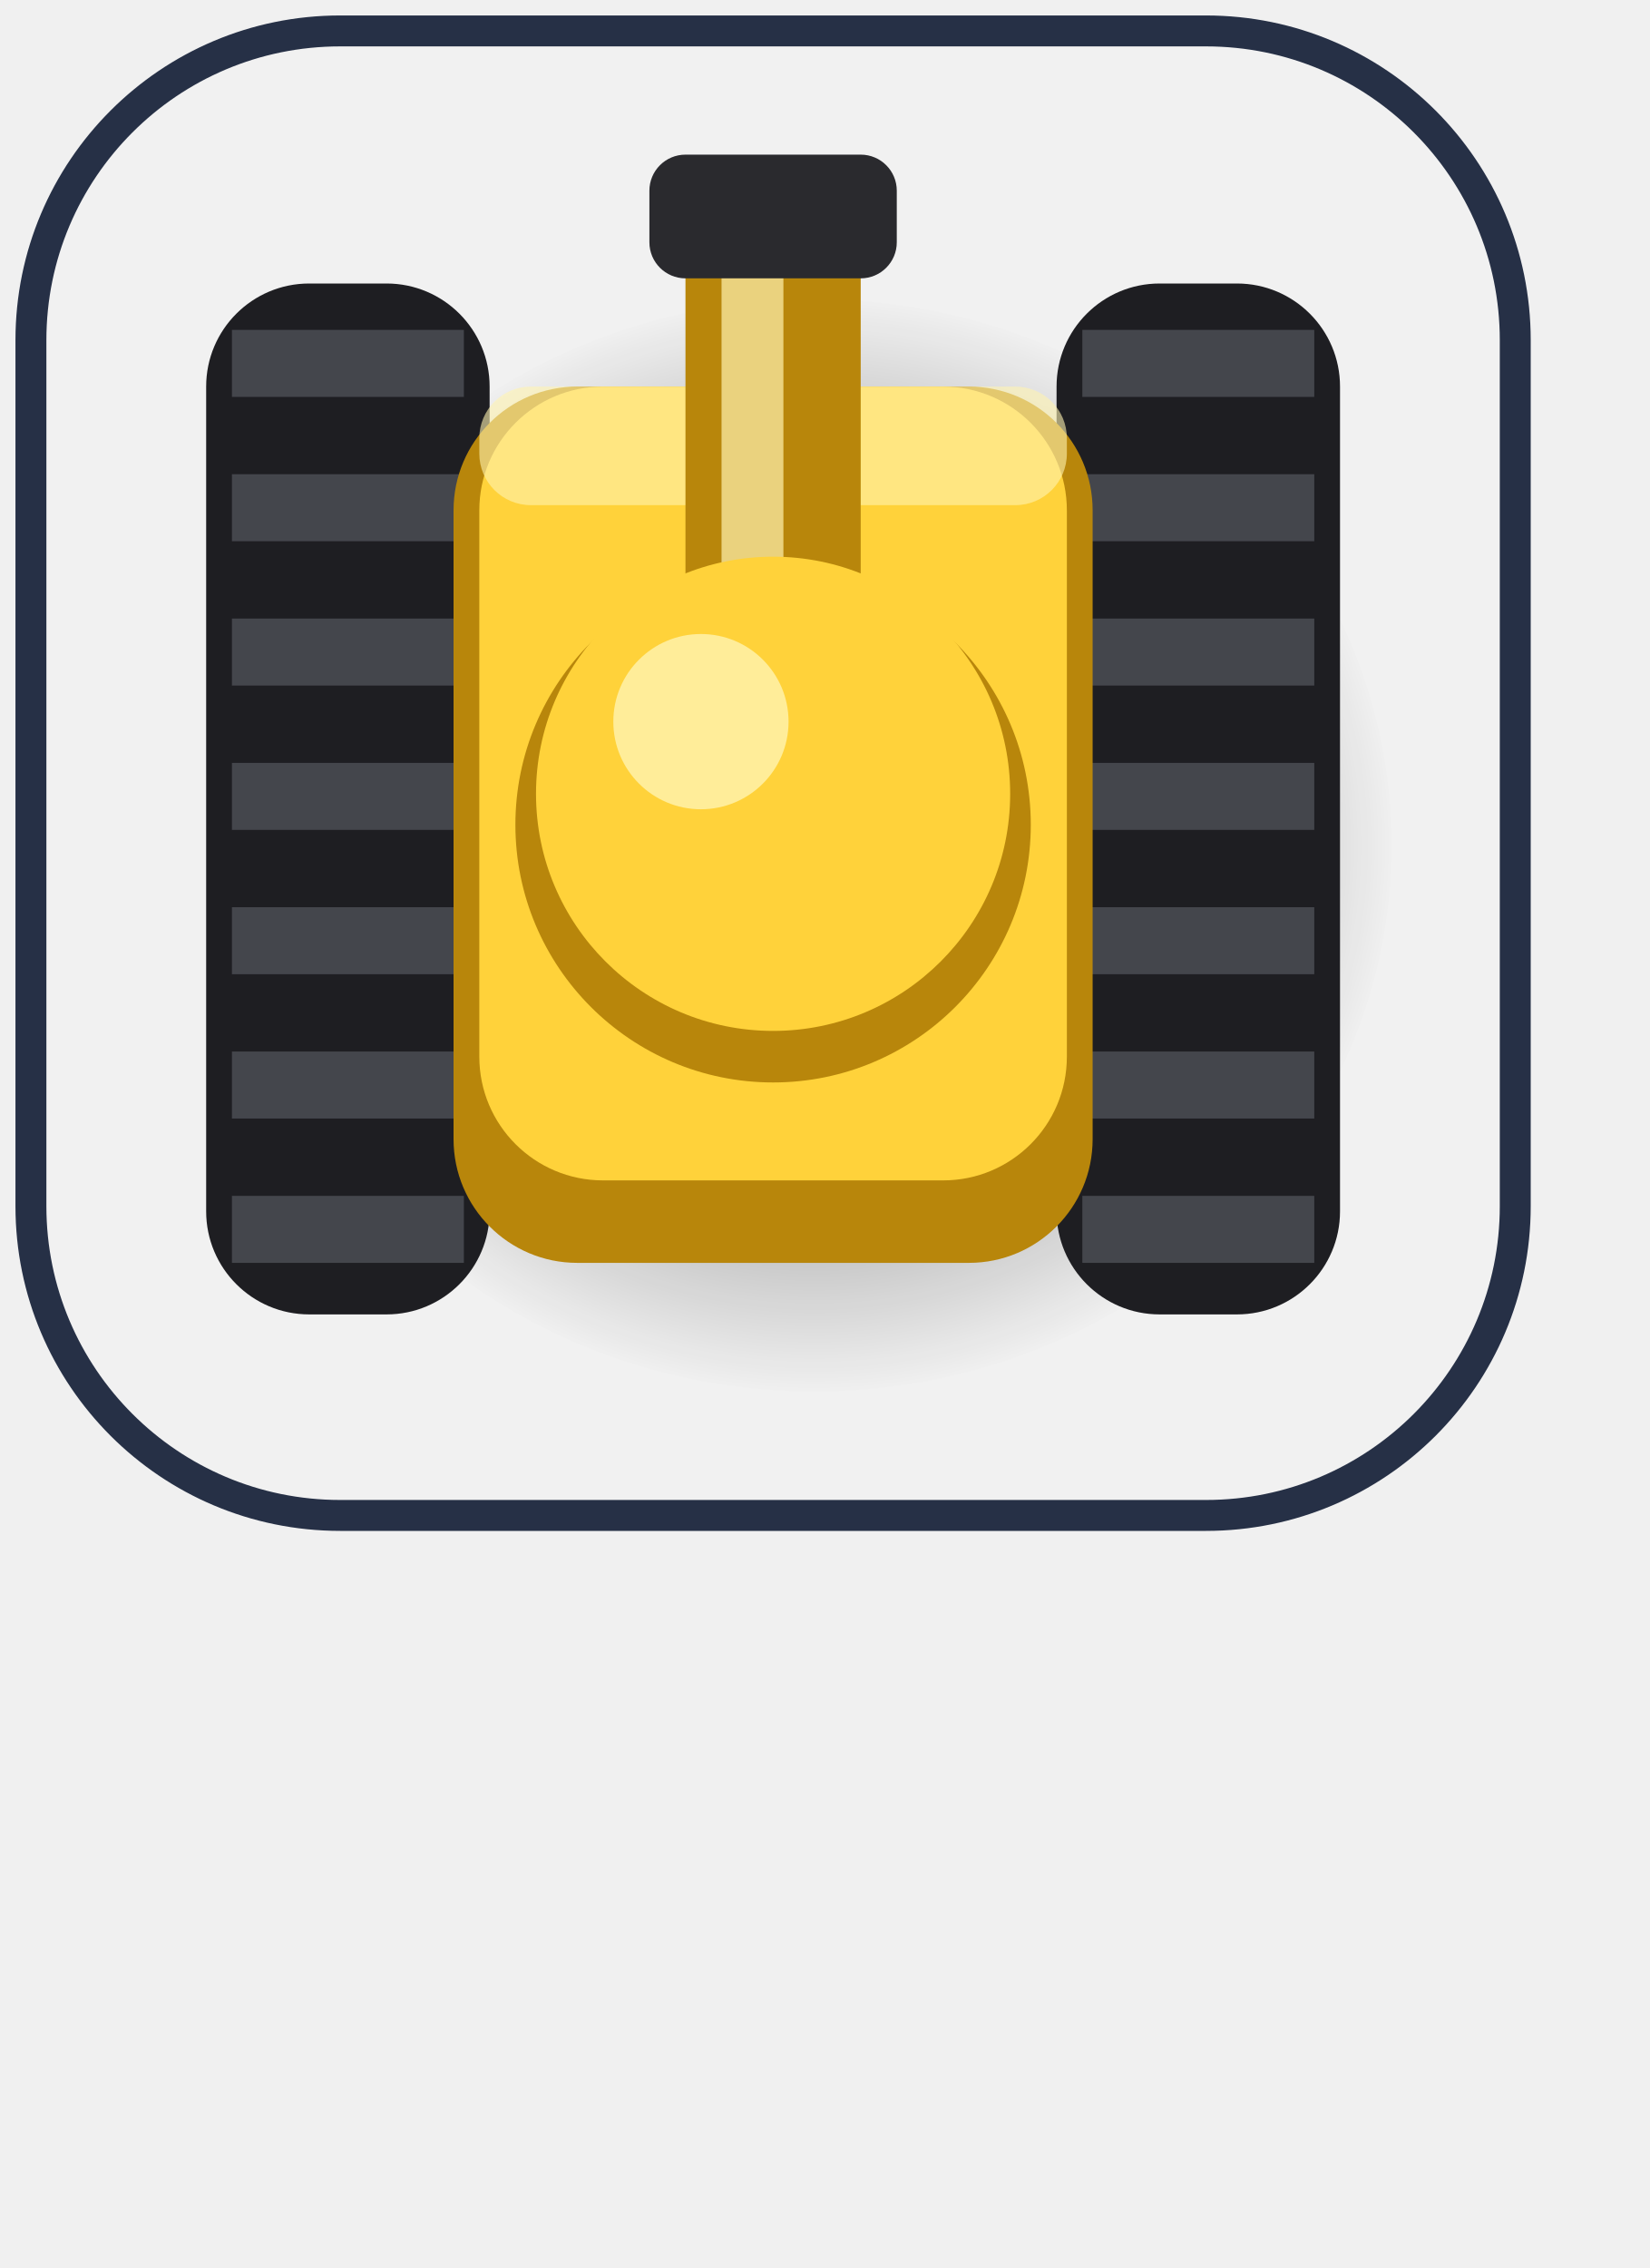
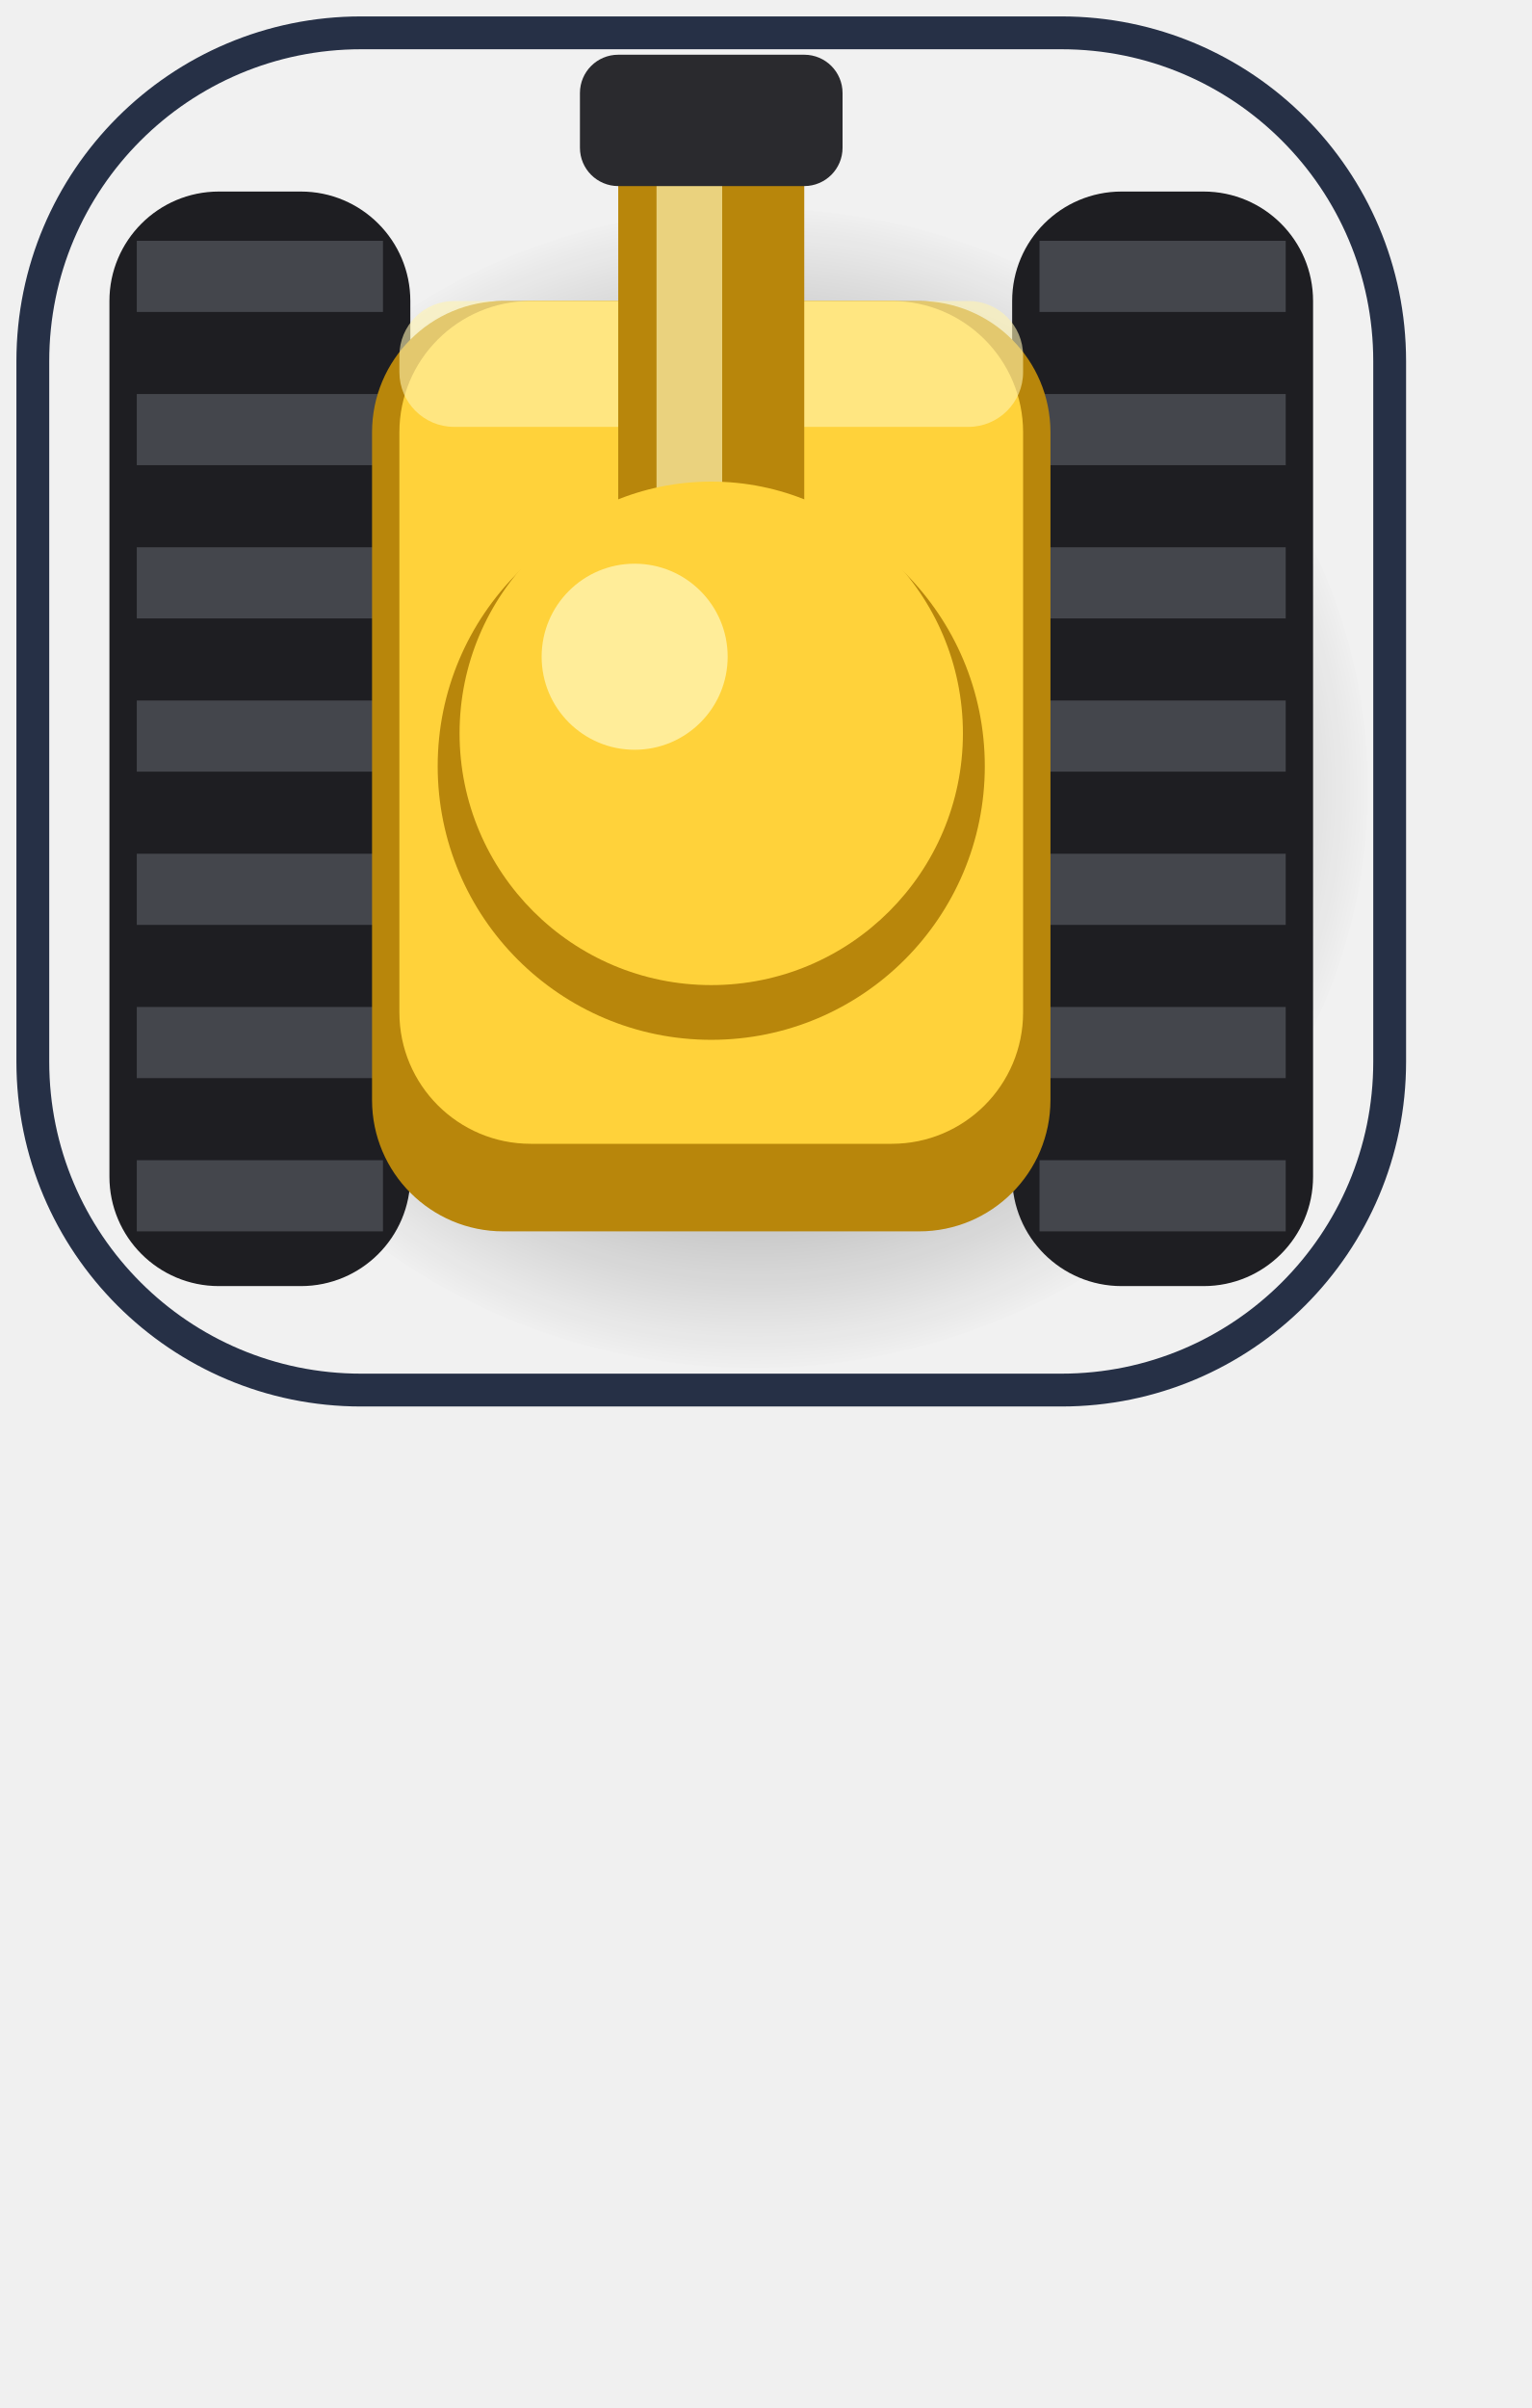
- <svg xmlns="http://www.w3.org/2000/svg" width="128" height="176" viewBox="0 0 32 44">
+ <svg xmlns="http://www.w3.org/2000/svg" width="112" height="176" viewBox="0 0 28 44">
  <defs>
    <radialGradient id="sh" cx="0.5" cy="0.5" r="0.5">
      <stop offset="0" stop-color="#000" stop-opacity="0.45" />
      <stop offset="0.7" stop-color="#000" stop-opacity="0.2" />
      <stop offset="1" stop-color="#000" stop-opacity="0" />
    </radialGradient>
    <linearGradient id="gold" x1="0" y1="0" x2="0" y2="1">
      <stop offset="0" stop-color="#ffe27a" />
      <stop offset="1" stop-color="#f29a00" />
    </linearGradient>
  </defs>
-   <rect x="0.6" y="0.6" width="28.8" height="28.8" rx="6" fill="#ffffff" fill-opacity="0.04" stroke="#263046" stroke-width="0.6" />
-   <g transform="translate(3 3)">
+   <rect x="0.6" y="0.6" width="24.8" height="24.8" rx="6" fill="#ffffff" fill-opacity="0.04" stroke="#263046" stroke-width="0.6" />
+   <g transform="translate(1 1)">
    <ellipse cx="12.8" cy="13.4" rx="11.2" ry="10.6" fill="url(#sh)" />
    <rect x="1" y="2.5" width="5.5" height="20" rx="2" fill="#1e1e22" />
    <rect x="1.5" y="3.4" width="4.5" height="1.3" fill="#44464c" />
    <rect x="1.5" y="6.2" width="4.5" height="1.3" fill="#44464c" />
    <rect x="1.5" y="9.0" width="4.5" height="1.3" fill="#44464c" />
    <rect x="1.5" y="11.8" width="4.5" height="1.3" fill="#44464c" />
    <rect x="1.5" y="14.6" width="4.5" height="1.3" fill="#44464c" />
    <rect x="1.5" y="17.4" width="4.5" height="1.3" fill="#44464c" />
    <rect x="1.5" y="20.2" width="4.5" height="1.3" fill="#44464c" />
    <rect x="17.5" y="2.5" width="5.5" height="20" rx="2" fill="#1e1e22" />
    <rect x="18.0" y="3.4" width="4.5" height="1.3" fill="#44464c" />
    <rect x="18.0" y="6.2" width="4.5" height="1.3" fill="#44464c" />
    <rect x="18.0" y="9.0" width="4.5" height="1.3" fill="#44464c" />
    <rect x="18.0" y="11.8" width="4.5" height="1.3" fill="#44464c" />
    <rect x="18.0" y="14.6" width="4.5" height="1.3" fill="#44464c" />
    <rect x="18.0" y="17.4" width="4.5" height="1.3" fill="#44464c" />
    <rect x="18.0" y="20.2" width="4.5" height="1.3" fill="#44464c" />
    <rect x="5.8" y="4.5" width="12.4" height="17" rx="2.4" fill="#b8860b" />
    <rect x="6.3" y="4.5" width="11.4" height="15.4" rx="2.4" fill="#ffd23a" />
    <rect x="6.3" y="4.5" width="11.4" height="2.3" rx="1" fill="#fff3b0" fill-opacity="0.6" />
    <rect x="10.3" y="0.8" width="3.4" height="11" rx="1" fill="#b8860b" />
    <rect x="11" y="0.8" width="1.2" height="10" fill="#fff3b0" fill-opacity="0.7" />
    <rect x="9.6" y="0" width="4.8" height="2.4" rx="0.7" fill="#2a2a2e" />
    <circle cx="12" cy="13" r="5" fill="#b8860b" />
    <circle cx="12" cy="12.4" r="4.6" fill="#ffd23a" />
    <circle cx="10.6" cy="11" r="1.7" fill="#fff3b0" fill-opacity="0.8" />
  </g>
</svg>
